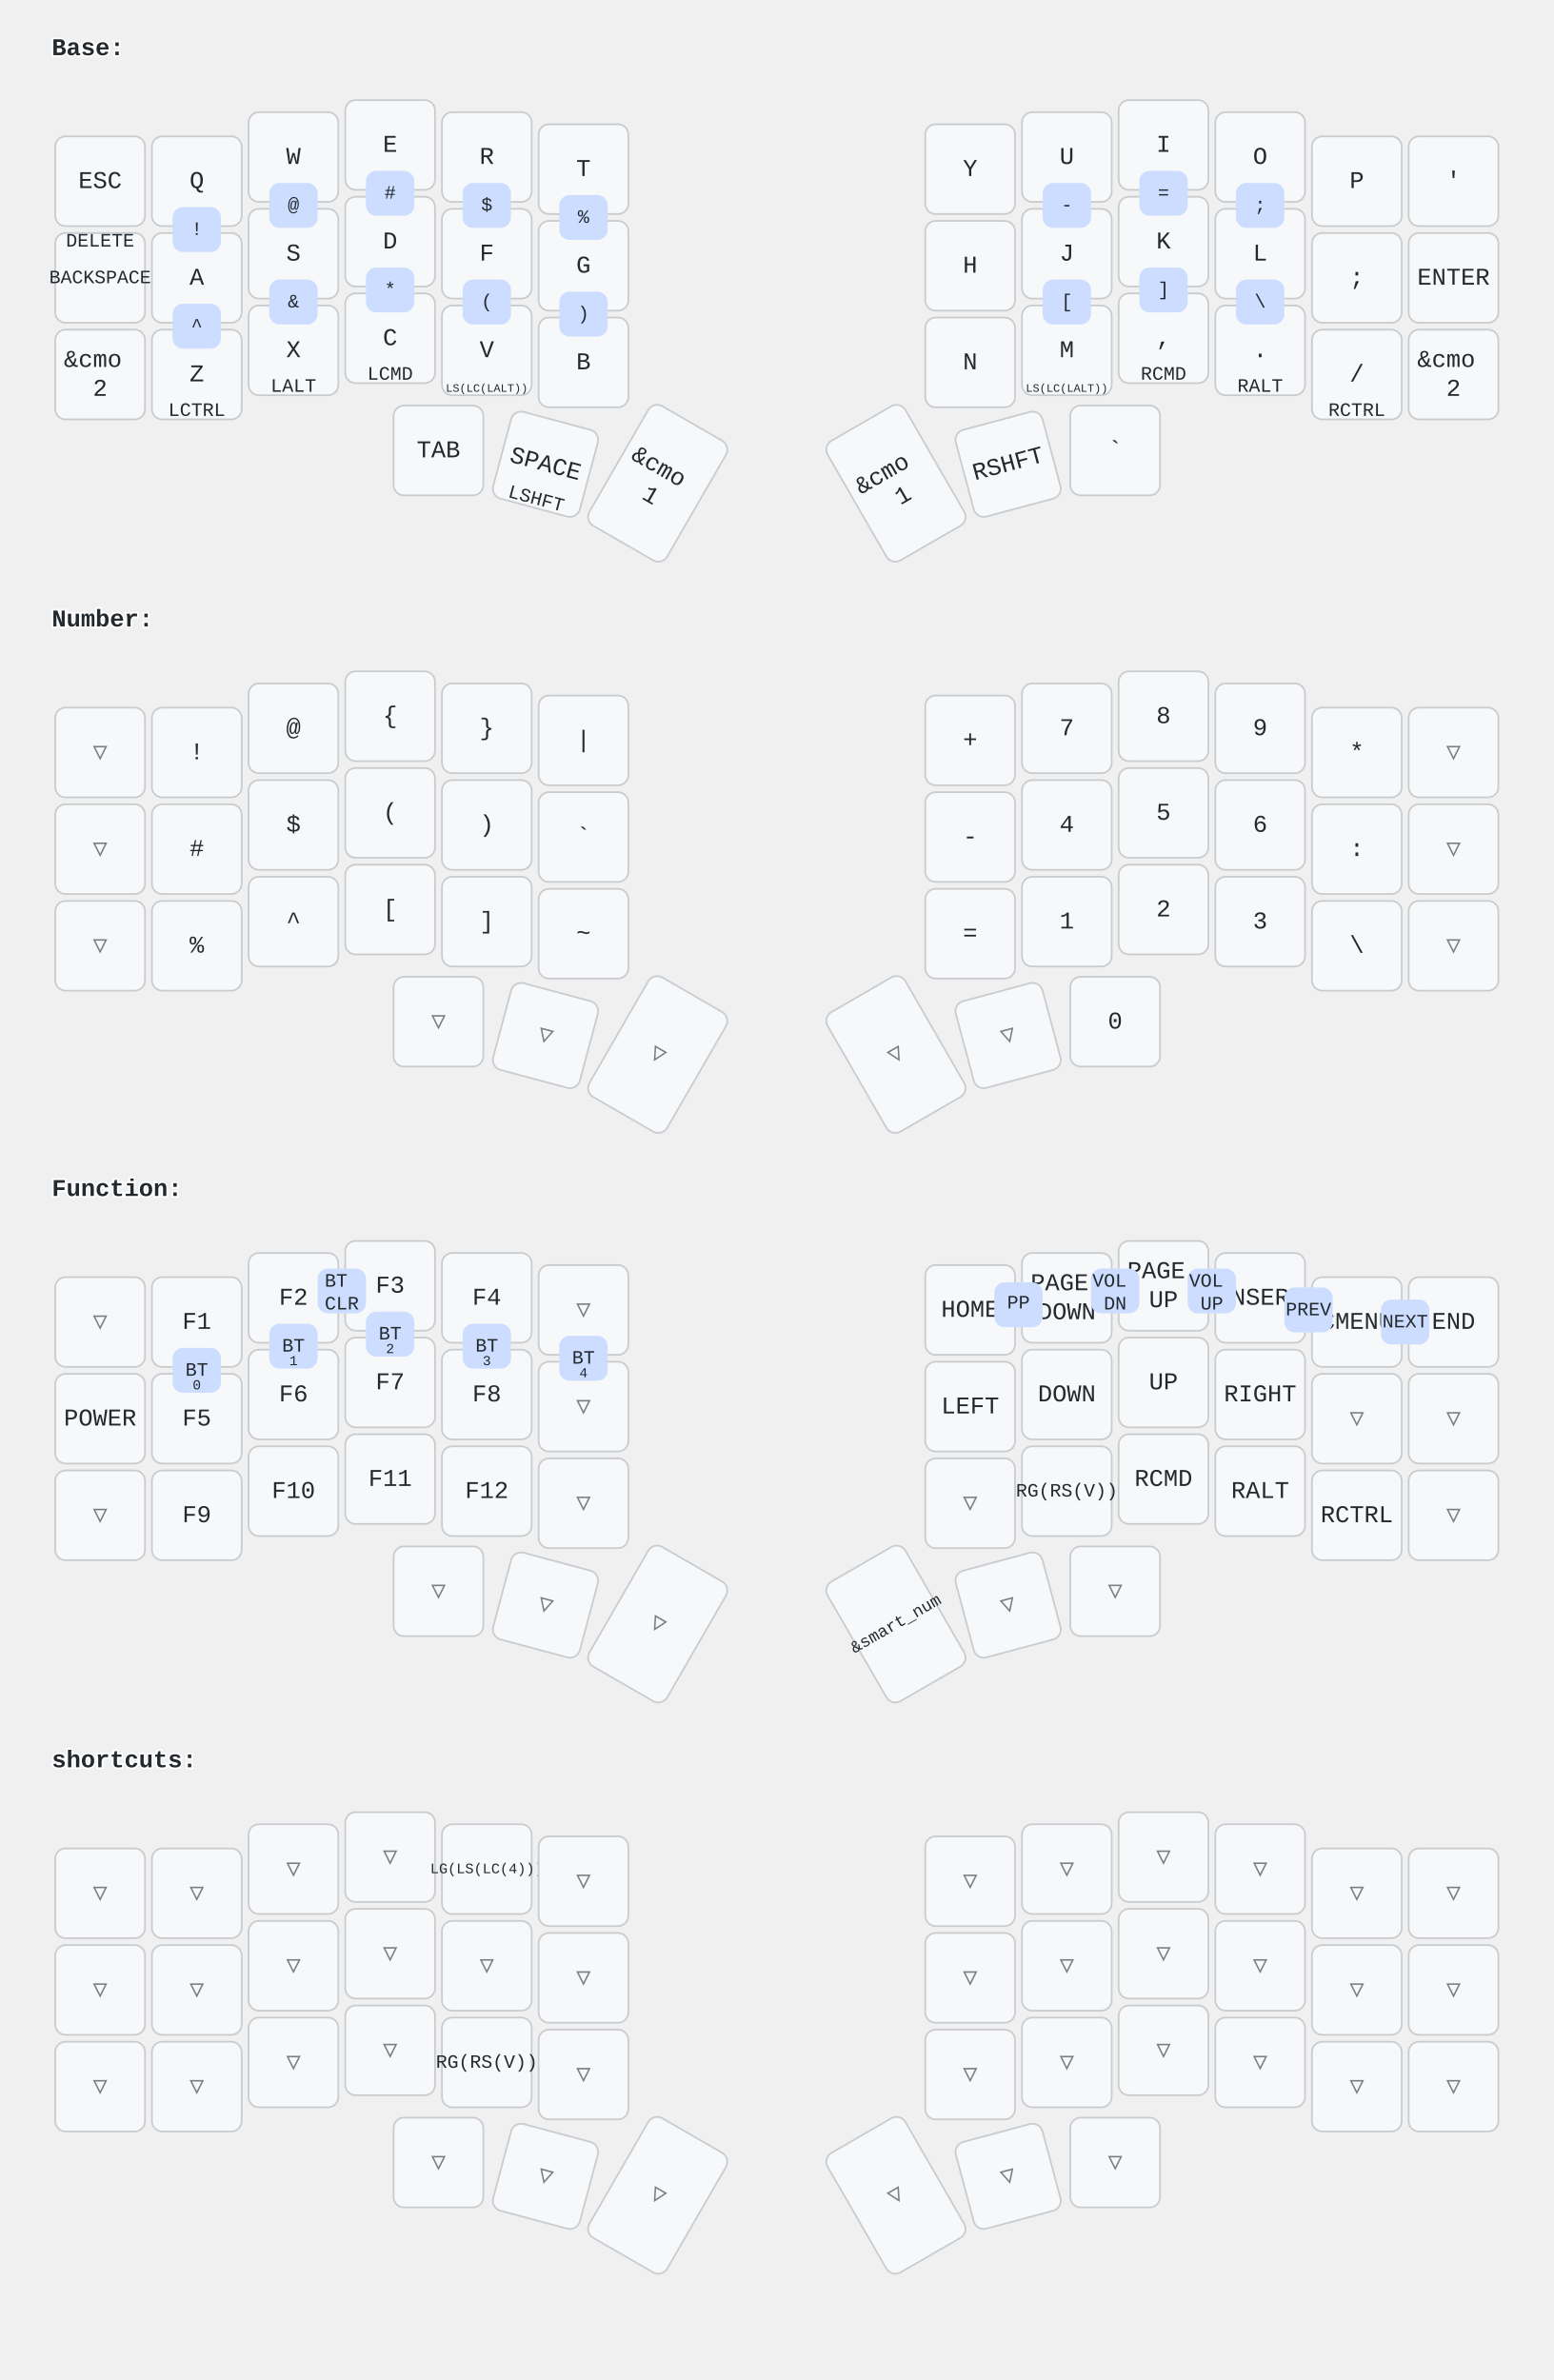
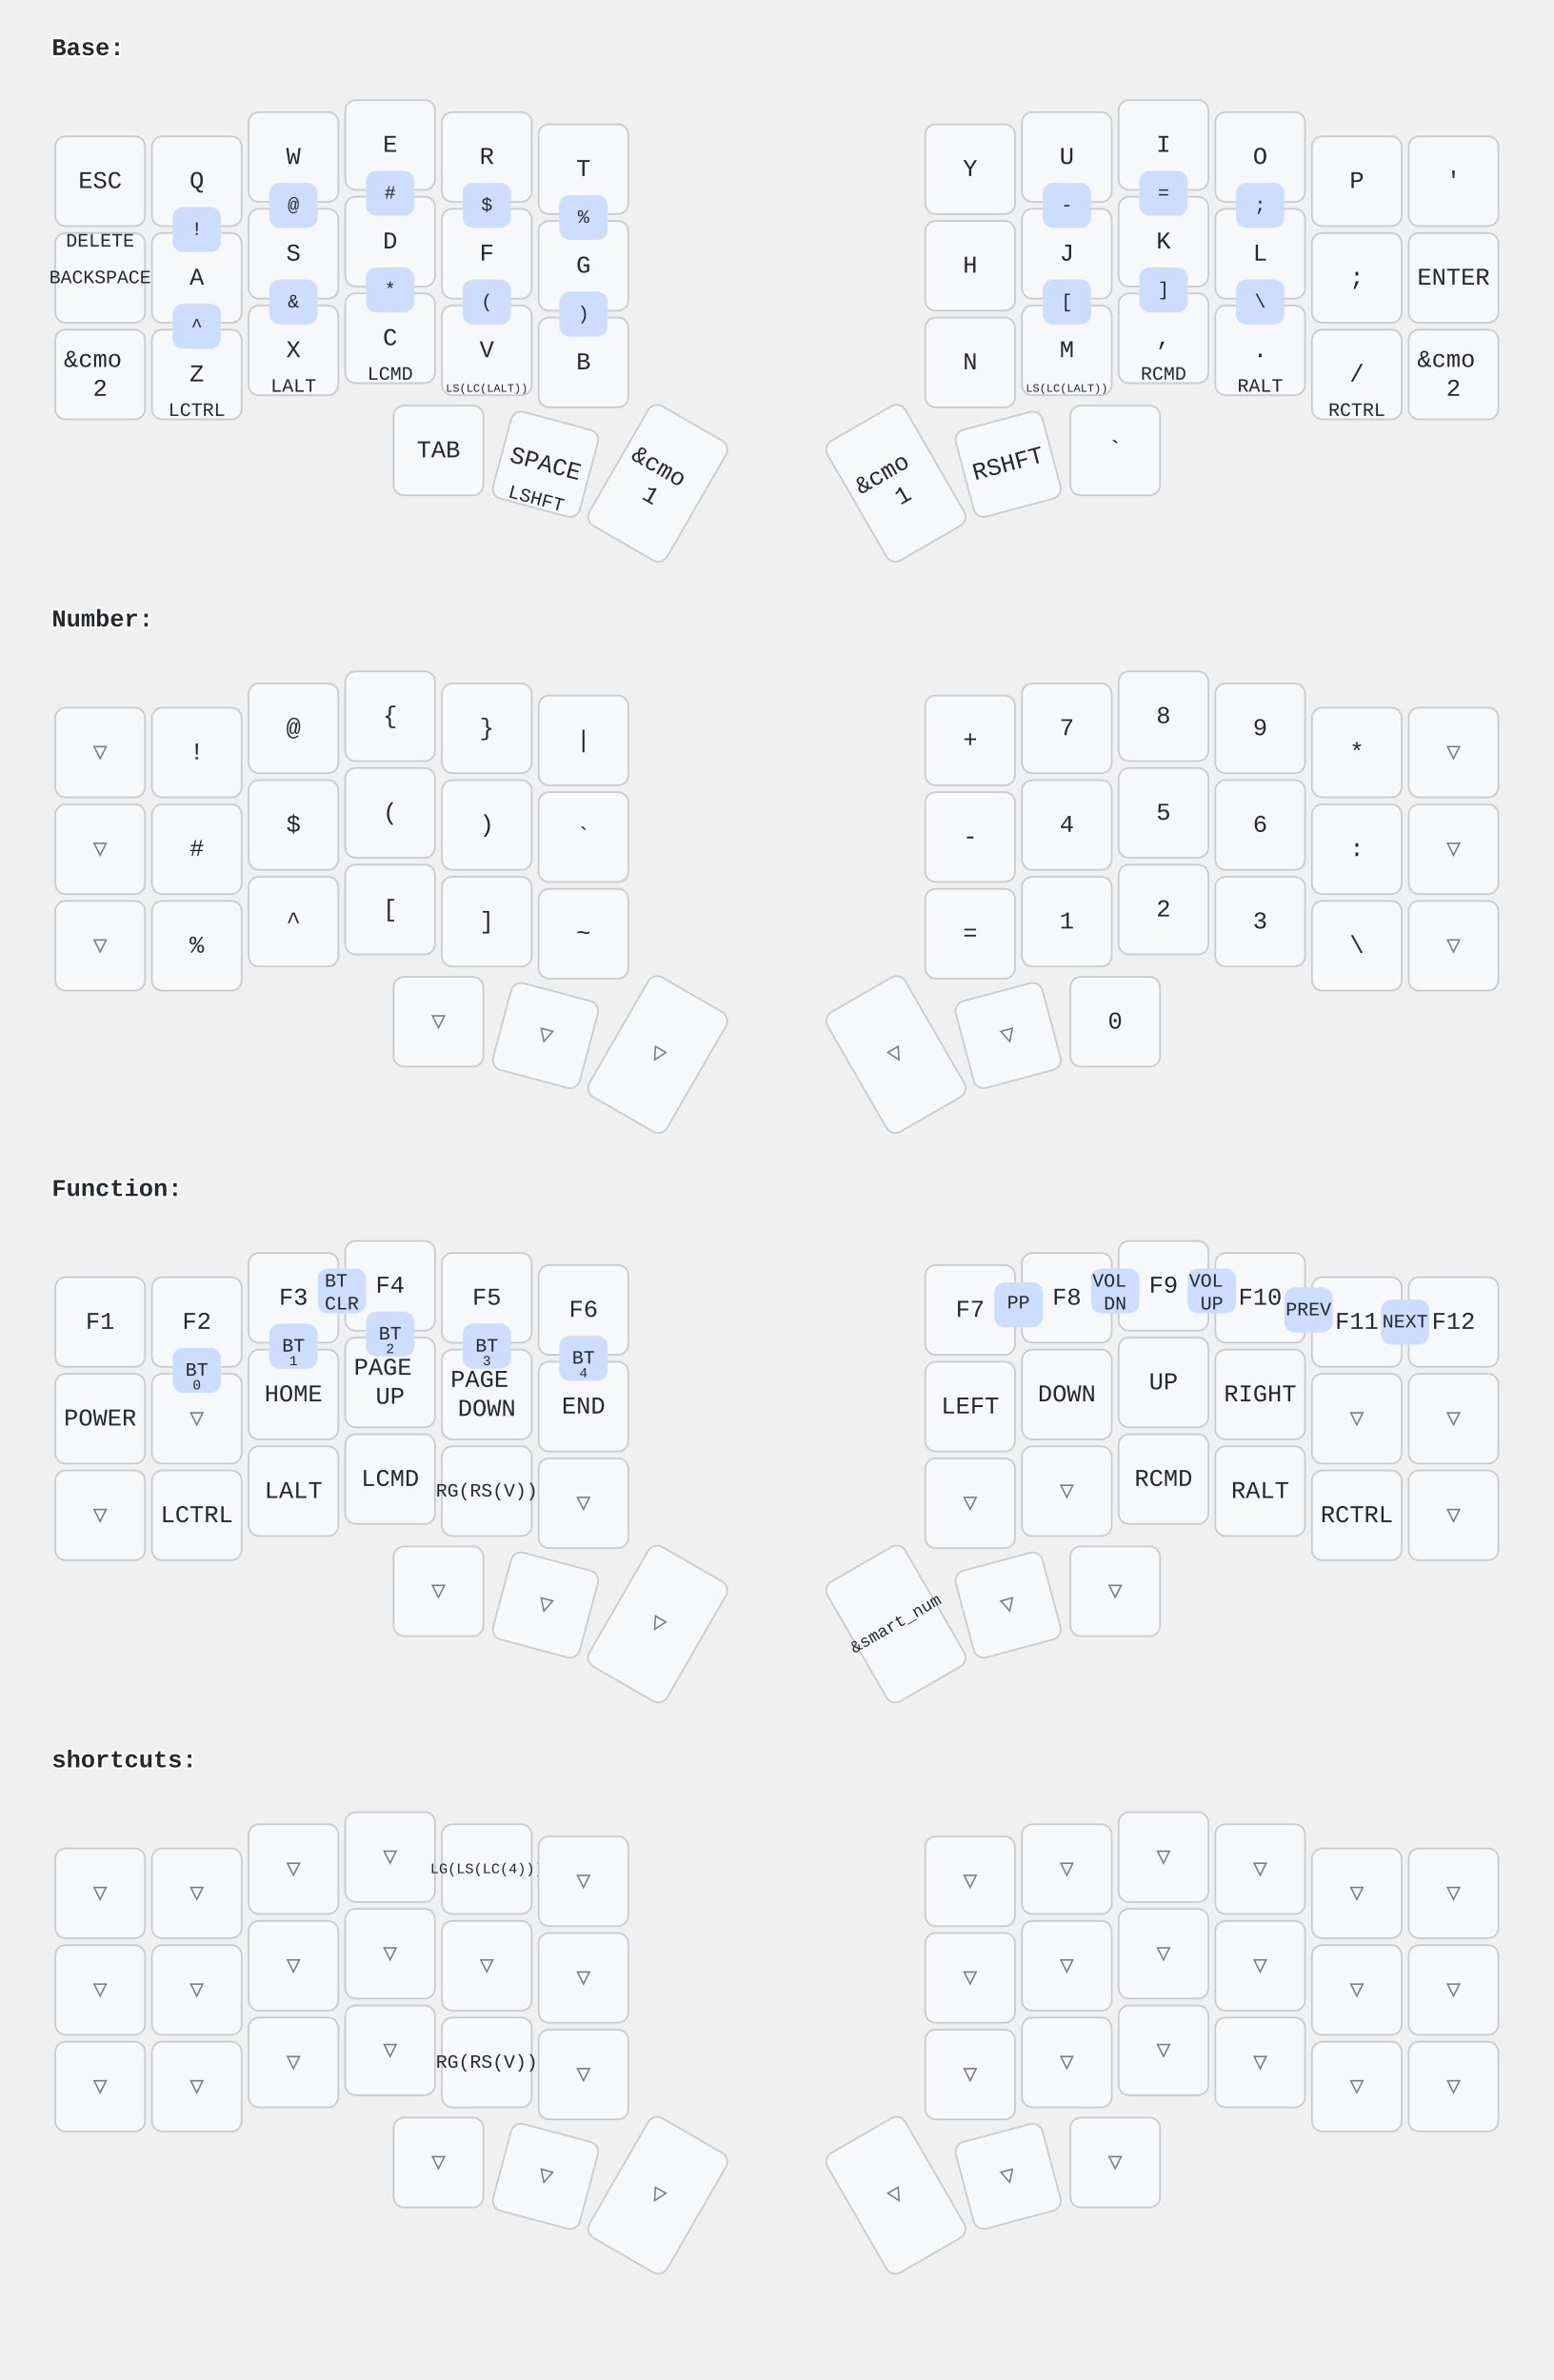
<svg xmlns="http://www.w3.org/2000/svg" width="900" height="1379" viewBox="0 0 900 1379" class="keymap">
  <style>/* inherit to force styles through use tags */
svg path {
    fill: inherit;
}

/* font and background color specifications */
svg.keymap {
    font-family: SFMono-Regular,Consolas,Liberation Mono,Menlo,monospace;
    font-size: 14px;
    font-kerning: normal;
    text-rendering: optimizeLegibility;
    fill: #24292e;
}

/* default key styling */
rect.key {
    fill: #f6f8fa;
    stroke: #c9cccf;
    stroke-width: 1;
}

/* default key side styling, only used is draw_key_sides is set */
rect.side {
    filter: brightness(90%);
}

/* color accent for combo boxes */
rect.combo, rect.combo-separate {
    fill: #cdf;
}

/* color accent for held keys */
rect.held, rect.combo.held {
    fill: #fdd;
}

/* color accent for ghost (optional) keys */
rect.ghost, rect.combo.ghost {
    stroke-dasharray: 4, 4;
    stroke-width: 2;
}

text {
    text-anchor: middle;
    dominant-baseline: middle;
}

/* styling for layer labels */
text.label {
    font-weight: bold;
    text-anchor: start;
    stroke: white;
    stroke-width: 2;
    paint-order: stroke;
}

/* styling for combo tap, and key hold/shifted label text */
text.combo, text.hold, text.shifted {
    font-size: 11px;
}

text.hold {
    text-anchor: middle;
    dominant-baseline: auto;
}

text.shifted {
    text-anchor: middle;
    dominant-baseline: hanging;
}

/* styling for hold/shifted label text in combo box */
text.combo.hold, text.combo.shifted {
    font-size: 8px;
}

/* lighter symbol for transparent keys */
text.trans {
    fill: #7b7e81;
}

/* styling for combo dendrons */
path.combo {
    stroke-width: 1;
    stroke: gray;
    fill: none;
}

/* Start Tabler Icons Cleanup */
/* cannot use height/width with glyphs */
.icon-tabler &gt; path {
    fill: inherit;
    stroke: inherit;
    stroke-width: 2;
}
/* hide tabler's default box */
.icon-tabler &gt; path[stroke="none"][fill="none"] {
    visibility: hidden;
}
/* End Tabler Icons Cleanup */
</style>
  <g transform="translate(30, 0)" class="layer-Base">
    <text x="0" y="28" class="label">Base:</text>
    <g transform="translate(0, 56)">
      <g transform="translate(28, 49)" class="key keypos-0">
        <rect rx="6" ry="6" x="-26" y="-26" width="52" height="52" class="key" />
        <text x="0" y="0" class="key tap">ESC</text>
      </g>
      <g transform="translate(84, 49)" class="key keypos-1">
        <rect rx="6" ry="6" x="-26" y="-26" width="52" height="52" class="key" />
        <text x="0" y="0" class="key tap">Q</text>
      </g>
      <g transform="translate(140, 35)" class="key keypos-2">
        <rect rx="6" ry="6" x="-26" y="-26" width="52" height="52" class="key" />
        <text x="0" y="0" class="key tap">W</text>
      </g>
      <g transform="translate(196, 28)" class="key keypos-3">
        <rect rx="6" ry="6" x="-26" y="-26" width="52" height="52" class="key" />
        <text x="0" y="0" class="key tap">E</text>
      </g>
      <g transform="translate(252, 35)" class="key keypos-4">
        <rect rx="6" ry="6" x="-26" y="-26" width="52" height="52" class="key" />
        <text x="0" y="0" class="key tap">R</text>
      </g>
      <g transform="translate(308, 42)" class="key keypos-5">
        <rect rx="6" ry="6" x="-26" y="-26" width="52" height="52" class="key" />
        <text x="0" y="0" class="key tap">T</text>
      </g>
      <g transform="translate(532, 42)" class="key keypos-6">
        <rect rx="6" ry="6" x="-26" y="-26" width="52" height="52" class="key" />
        <text x="0" y="0" class="key tap">Y</text>
      </g>
      <g transform="translate(588, 35)" class="key keypos-7">
        <rect rx="6" ry="6" x="-26" y="-26" width="52" height="52" class="key" />
        <text x="0" y="0" class="key tap">U</text>
      </g>
      <g transform="translate(644, 28)" class="key keypos-8">
        <rect rx="6" ry="6" x="-26" y="-26" width="52" height="52" class="key" />
        <text x="0" y="0" class="key tap">I</text>
      </g>
      <g transform="translate(700, 35)" class="key keypos-9">
        <rect rx="6" ry="6" x="-26" y="-26" width="52" height="52" class="key" />
        <text x="0" y="0" class="key tap">O</text>
      </g>
      <g transform="translate(756, 49)" class="key keypos-10">
        <rect rx="6" ry="6" x="-26" y="-26" width="52" height="52" class="key" />
        <text x="0" y="0" class="key tap">P</text>
      </g>
      <g transform="translate(812, 49)" class="key keypos-11">
        <rect rx="6" ry="6" x="-26" y="-26" width="52" height="52" class="key" />
        <text x="0" y="0" class="key tap">'</text>
      </g>
      <g transform="translate(28, 105)" class="key keypos-12">
        <rect rx="6" ry="6" x="-26" y="-26" width="52" height="52" class="key" />
        <text x="0" y="0" class="key tap">
          <tspan style="font-size: 78%">BACKSPACE</tspan>
        </text>
        <text x="0" y="-24" class="key shifted">DELETE</text>
      </g>
      <g transform="translate(84, 105)" class="key keypos-13">
        <rect rx="6" ry="6" x="-26" y="-26" width="52" height="52" class="key" />
        <text x="0" y="0" class="key tap">A</text>
      </g>
      <g transform="translate(140, 91)" class="key keypos-14">
        <rect rx="6" ry="6" x="-26" y="-26" width="52" height="52" class="key" />
        <text x="0" y="0" class="key tap">S</text>
      </g>
      <g transform="translate(196, 84)" class="key keypos-15">
        <rect rx="6" ry="6" x="-26" y="-26" width="52" height="52" class="key" />
        <text x="0" y="0" class="key tap">D</text>
      </g>
      <g transform="translate(252, 91)" class="key keypos-16">
        <rect rx="6" ry="6" x="-26" y="-26" width="52" height="52" class="key" />
        <text x="0" y="0" class="key tap">F</text>
      </g>
      <g transform="translate(308, 98)" class="key keypos-17">
        <rect rx="6" ry="6" x="-26" y="-26" width="52" height="52" class="key" />
        <text x="0" y="0" class="key tap">G</text>
      </g>
      <g transform="translate(532, 98)" class="key keypos-18">
        <rect rx="6" ry="6" x="-26" y="-26" width="52" height="52" class="key" />
        <text x="0" y="0" class="key tap">H</text>
      </g>
      <g transform="translate(588, 91)" class="key keypos-19">
        <rect rx="6" ry="6" x="-26" y="-26" width="52" height="52" class="key" />
        <text x="0" y="0" class="key tap">J</text>
      </g>
      <g transform="translate(644, 84)" class="key keypos-20">
        <rect rx="6" ry="6" x="-26" y="-26" width="52" height="52" class="key" />
        <text x="0" y="0" class="key tap">K</text>
      </g>
      <g transform="translate(700, 91)" class="key keypos-21">
        <rect rx="6" ry="6" x="-26" y="-26" width="52" height="52" class="key" />
        <text x="0" y="0" class="key tap">L</text>
      </g>
      <g transform="translate(756, 105)" class="key keypos-22">
        <rect rx="6" ry="6" x="-26" y="-26" width="52" height="52" class="key" />
        <text x="0" y="0" class="key tap">;</text>
      </g>
      <g transform="translate(812, 105)" class="key keypos-23">
        <rect rx="6" ry="6" x="-26" y="-26" width="52" height="52" class="key" />
        <text x="0" y="0" class="key tap">ENTER</text>
      </g>
      <g transform="translate(28, 161)" class="key keypos-24">
        <rect rx="6" ry="6" x="-26" y="-26" width="52" height="52" class="key" />
        <text x="0" y="0" class="key tap">
          <tspan x="0" dy="-0.6em">&amp;cmo</tspan>
          <tspan x="0" dy="1.2em">2</tspan>
        </text>
      </g>
      <g transform="translate(84, 161)" class="key keypos-25">
        <rect rx="6" ry="6" x="-26" y="-26" width="52" height="52" class="key" />
        <text x="0" y="0" class="key tap">Z</text>
        <text x="0" y="24" class="key hold">LCTRL</text>
      </g>
      <g transform="translate(140, 147)" class="key keypos-26">
        <rect rx="6" ry="6" x="-26" y="-26" width="52" height="52" class="key" />
        <text x="0" y="0" class="key tap">X</text>
        <text x="0" y="24" class="key hold">LALT</text>
      </g>
      <g transform="translate(196, 140)" class="key keypos-27">
        <rect rx="6" ry="6" x="-26" y="-26" width="52" height="52" class="key" />
        <text x="0" y="0" class="key tap">C</text>
        <text x="0" y="24" class="key hold">LCMD</text>
      </g>
      <g transform="translate(252, 147)" class="key keypos-28">
        <rect rx="6" ry="6" x="-26" y="-26" width="52" height="52" class="key" />
        <text x="0" y="0" class="key tap">V</text>
        <text x="0" y="24" class="key hold">
          <tspan style="font-size: 60%">LS(LC(LALT))</tspan>
        </text>
      </g>
      <g transform="translate(308, 154)" class="key keypos-29">
        <rect rx="6" ry="6" x="-26" y="-26" width="52" height="52" class="key" />
        <text x="0" y="0" class="key tap">B</text>
      </g>
      <g transform="translate(532, 154)" class="key keypos-30">
        <rect rx="6" ry="6" x="-26" y="-26" width="52" height="52" class="key" />
        <text x="0" y="0" class="key tap">N</text>
      </g>
      <g transform="translate(588, 147)" class="key keypos-31">
        <rect rx="6" ry="6" x="-26" y="-26" width="52" height="52" class="key" />
        <text x="0" y="0" class="key tap">M</text>
        <text x="0" y="24" class="key hold">
          <tspan style="font-size: 60%">LS(LC(LALT))</tspan>
        </text>
      </g>
      <g transform="translate(644, 140)" class="key keypos-32">
        <rect rx="6" ry="6" x="-26" y="-26" width="52" height="52" class="key" />
        <text x="0" y="0" class="key tap">,</text>
        <text x="0" y="24" class="key hold">RCMD</text>
      </g>
      <g transform="translate(700, 147)" class="key keypos-33">
        <rect rx="6" ry="6" x="-26" y="-26" width="52" height="52" class="key" />
        <text x="0" y="0" class="key tap">.</text>
        <text x="0" y="24" class="key hold">RALT</text>
      </g>
      <g transform="translate(756, 161)" class="key keypos-34">
        <rect rx="6" ry="6" x="-26" y="-26" width="52" height="52" class="key" />
        <text x="0" y="0" class="key tap">/</text>
        <text x="0" y="24" class="key hold">RCTRL</text>
      </g>
      <g transform="translate(812, 161)" class="key keypos-35">
        <rect rx="6" ry="6" x="-26" y="-26" width="52" height="52" class="key" />
        <text x="0" y="0" class="key tap">
          <tspan x="0" dy="-0.6em">&amp;cmo</tspan>
          <tspan x="0" dy="1.2em">2</tspan>
        </text>
      </g>
      <g transform="translate(224, 205)" class="key keypos-36">
        <rect rx="6" ry="6" x="-26" y="-26" width="52" height="52" class="key" />
        <text x="0" y="0" class="key tap">TAB</text>
      </g>
      <g transform="translate(286, 213) rotate(15.0)" class="key keypos-37">
        <rect rx="6" ry="6" x="-26" y="-26" width="52" height="52" class="key" />
        <text x="0" y="0" class="key tap">SPACE</text>
        <text x="0" y="24" class="key hold">LSHFT</text>
      </g>
      <g transform="translate(351, 224) rotate(30.0)" class="key keypos-38">
        <rect rx="6" ry="6" x="-26" y="-40" width="52" height="80" class="key" />
        <text x="0" y="0" class="key tap">
          <tspan x="0" dy="-0.6em">&amp;cmo</tspan>
          <tspan x="0" dy="1.2em">1</tspan>
        </text>
      </g>
      <g transform="translate(489, 224) rotate(-30.0)" class="key keypos-39">
        <rect rx="6" ry="6" x="-26" y="-40" width="52" height="80" class="key" />
        <text x="0" y="0" class="key tap">
          <tspan x="0" dy="-0.6em">&amp;cmo</tspan>
          <tspan x="0" dy="1.2em">1</tspan>
        </text>
      </g>
      <g transform="translate(554, 213) rotate(-15.0)" class="key keypos-40">
        <rect rx="6" ry="6" x="-26" y="-26" width="52" height="52" class="key" />
        <text x="0" y="0" class="key tap">RSHFT</text>
      </g>
      <g transform="translate(616, 205)" class="key keypos-41">
        <rect rx="6" ry="6" x="-26" y="-26" width="52" height="52" class="key" />
        <text x="0" y="0" class="key tap">`</text>
      </g>
      <g class="combo combopos-0">
        <rect rx="6" ry="6" x="70" y="64" width="28" height="26" class="combo" />
        <text x="84" y="77" class="combo tap">!</text>
      </g>
      <g class="combo combopos-1">
        <rect rx="6" ry="6" x="126" y="50" width="28" height="26" class="combo" />
        <text x="140" y="63" class="combo tap">@</text>
      </g>
      <g class="combo combopos-2">
        <rect rx="6" ry="6" x="182" y="43" width="28" height="26" class="combo" />
        <text x="196" y="56" class="combo tap">#</text>
      </g>
      <g class="combo combopos-3">
        <rect rx="6" ry="6" x="238" y="50" width="28" height="26" class="combo" />
        <text x="252" y="63" class="combo tap">$</text>
      </g>
      <g class="combo combopos-4">
        <rect rx="6" ry="6" x="294" y="57" width="28" height="26" class="combo" />
        <text x="308" y="70" class="combo tap">%</text>
      </g>
      <g class="combo combopos-5">
        <rect rx="6" ry="6" x="70" y="120" width="28" height="26" class="combo" />
        <text x="84" y="133" class="combo tap">^</text>
      </g>
      <g class="combo combopos-6">
        <rect rx="6" ry="6" x="126" y="106" width="28" height="26" class="combo" />
        <text x="140" y="119" class="combo tap">&amp;</text>
      </g>
      <g class="combo combopos-7">
        <rect rx="6" ry="6" x="182" y="99" width="28" height="26" class="combo" />
        <text x="196" y="112" class="combo tap">*</text>
      </g>
      <g class="combo combopos-8">
        <rect rx="6" ry="6" x="238" y="106" width="28" height="26" class="combo" />
        <text x="252" y="119" class="combo tap">(</text>
      </g>
      <g class="combo combopos-9">
        <rect rx="6" ry="6" x="294" y="113" width="28" height="26" class="combo" />
        <text x="308" y="126" class="combo tap">)</text>
      </g>
      <g class="combo combopos-10">
        <rect rx="6" ry="6" x="574" y="50" width="28" height="26" class="combo" />
        <text x="588" y="63" class="combo tap">-</text>
      </g>
      <g class="combo combopos-11">
        <rect rx="6" ry="6" x="630" y="43" width="28" height="26" class="combo" />
        <text x="644" y="56" class="combo tap">=</text>
      </g>
      <g class="combo combopos-12">
        <rect rx="6" ry="6" x="686" y="50" width="28" height="26" class="combo" />
        <text x="700" y="63" class="combo tap">;</text>
      </g>
      <g class="combo combopos-13">
        <rect rx="6" ry="6" x="574" y="106" width="28" height="26" class="combo" />
        <text x="588" y="119" class="combo tap">[</text>
      </g>
      <g class="combo combopos-14">
        <rect rx="6" ry="6" x="630" y="99" width="28" height="26" class="combo" />
        <text x="644" y="112" class="combo tap">]</text>
      </g>
      <g class="combo combopos-15">
        <rect rx="6" ry="6" x="686" y="106" width="28" height="26" class="combo" />
        <text x="700" y="119" class="combo tap">\</text>
      </g>
    </g>
  </g>
  <g transform="translate(30, 331)" class="layer-Number">
    <text x="0" y="28" class="label">Number:</text>
    <g transform="translate(0, 56)">
      <g transform="translate(28, 49)" class="key trans keypos-0">
        <rect rx="6" ry="6" x="-26" y="-26" width="52" height="52" class="key trans" />
        <text x="0" y="0" class="key trans tap">▽</text>
      </g>
      <g transform="translate(84, 49)" class="key keypos-1">
        <rect rx="6" ry="6" x="-26" y="-26" width="52" height="52" class="key" />
        <text x="0" y="0" class="key tap">!</text>
      </g>
      <g transform="translate(140, 35)" class="key keypos-2">
        <rect rx="6" ry="6" x="-26" y="-26" width="52" height="52" class="key" />
        <text x="0" y="0" class="key tap">@</text>
      </g>
      <g transform="translate(196, 28)" class="key keypos-3">
        <rect rx="6" ry="6" x="-26" y="-26" width="52" height="52" class="key" />
        <text x="0" y="0" class="key tap">{</text>
      </g>
      <g transform="translate(252, 35)" class="key keypos-4">
        <rect rx="6" ry="6" x="-26" y="-26" width="52" height="52" class="key" />
        <text x="0" y="0" class="key tap">}</text>
      </g>
      <g transform="translate(308, 42)" class="key keypos-5">
        <rect rx="6" ry="6" x="-26" y="-26" width="52" height="52" class="key" />
        <text x="0" y="0" class="key tap">|</text>
      </g>
      <g transform="translate(532, 42)" class="key keypos-6">
        <rect rx="6" ry="6" x="-26" y="-26" width="52" height="52" class="key" />
        <text x="0" y="0" class="key tap">+</text>
      </g>
      <g transform="translate(588, 35)" class="key keypos-7">
        <rect rx="6" ry="6" x="-26" y="-26" width="52" height="52" class="key" />
        <text x="0" y="0" class="key tap">7</text>
      </g>
      <g transform="translate(644, 28)" class="key keypos-8">
        <rect rx="6" ry="6" x="-26" y="-26" width="52" height="52" class="key" />
        <text x="0" y="0" class="key tap">8</text>
      </g>
      <g transform="translate(700, 35)" class="key keypos-9">
        <rect rx="6" ry="6" x="-26" y="-26" width="52" height="52" class="key" />
        <text x="0" y="0" class="key tap">9</text>
      </g>
      <g transform="translate(756, 49)" class="key keypos-10">
        <rect rx="6" ry="6" x="-26" y="-26" width="52" height="52" class="key" />
        <text x="0" y="0" class="key tap">*</text>
      </g>
      <g transform="translate(812, 49)" class="key trans keypos-11">
        <rect rx="6" ry="6" x="-26" y="-26" width="52" height="52" class="key trans" />
        <text x="0" y="0" class="key trans tap">▽</text>
      </g>
      <g transform="translate(28, 105)" class="key trans keypos-12">
        <rect rx="6" ry="6" x="-26" y="-26" width="52" height="52" class="key trans" />
        <text x="0" y="0" class="key trans tap">▽</text>
      </g>
      <g transform="translate(84, 105)" class="key keypos-13">
        <rect rx="6" ry="6" x="-26" y="-26" width="52" height="52" class="key" />
        <text x="0" y="0" class="key tap">#</text>
      </g>
      <g transform="translate(140, 91)" class="key keypos-14">
        <rect rx="6" ry="6" x="-26" y="-26" width="52" height="52" class="key" />
        <text x="0" y="0" class="key tap">$</text>
      </g>
      <g transform="translate(196, 84)" class="key keypos-15">
        <rect rx="6" ry="6" x="-26" y="-26" width="52" height="52" class="key" />
        <text x="0" y="0" class="key tap">(</text>
      </g>
      <g transform="translate(252, 91)" class="key keypos-16">
        <rect rx="6" ry="6" x="-26" y="-26" width="52" height="52" class="key" />
        <text x="0" y="0" class="key tap">)</text>
      </g>
      <g transform="translate(308, 98)" class="key keypos-17">
        <rect rx="6" ry="6" x="-26" y="-26" width="52" height="52" class="key" />
        <text x="0" y="0" class="key tap">`</text>
      </g>
      <g transform="translate(532, 98)" class="key keypos-18">
        <rect rx="6" ry="6" x="-26" y="-26" width="52" height="52" class="key" />
        <text x="0" y="0" class="key tap">-</text>
      </g>
      <g transform="translate(588, 91)" class="key keypos-19">
        <rect rx="6" ry="6" x="-26" y="-26" width="52" height="52" class="key" />
        <text x="0" y="0" class="key tap">4</text>
      </g>
      <g transform="translate(644, 84)" class="key keypos-20">
        <rect rx="6" ry="6" x="-26" y="-26" width="52" height="52" class="key" />
        <text x="0" y="0" class="key tap">5</text>
      </g>
      <g transform="translate(700, 91)" class="key keypos-21">
        <rect rx="6" ry="6" x="-26" y="-26" width="52" height="52" class="key" />
        <text x="0" y="0" class="key tap">6</text>
      </g>
      <g transform="translate(756, 105)" class="key keypos-22">
        <rect rx="6" ry="6" x="-26" y="-26" width="52" height="52" class="key" />
        <text x="0" y="0" class="key tap">:</text>
      </g>
      <g transform="translate(812, 105)" class="key trans keypos-23">
        <rect rx="6" ry="6" x="-26" y="-26" width="52" height="52" class="key trans" />
        <text x="0" y="0" class="key trans tap">▽</text>
      </g>
      <g transform="translate(28, 161)" class="key trans keypos-24">
        <rect rx="6" ry="6" x="-26" y="-26" width="52" height="52" class="key trans" />
        <text x="0" y="0" class="key trans tap">▽</text>
      </g>
      <g transform="translate(84, 161)" class="key keypos-25">
        <rect rx="6" ry="6" x="-26" y="-26" width="52" height="52" class="key" />
        <text x="0" y="0" class="key tap">%</text>
      </g>
      <g transform="translate(140, 147)" class="key keypos-26">
        <rect rx="6" ry="6" x="-26" y="-26" width="52" height="52" class="key" />
        <text x="0" y="0" class="key tap">^</text>
      </g>
      <g transform="translate(196, 140)" class="key keypos-27">
        <rect rx="6" ry="6" x="-26" y="-26" width="52" height="52" class="key" />
        <text x="0" y="0" class="key tap">[</text>
      </g>
      <g transform="translate(252, 147)" class="key keypos-28">
        <rect rx="6" ry="6" x="-26" y="-26" width="52" height="52" class="key" />
        <text x="0" y="0" class="key tap">]</text>
      </g>
      <g transform="translate(308, 154)" class="key keypos-29">
        <rect rx="6" ry="6" x="-26" y="-26" width="52" height="52" class="key" />
        <text x="0" y="0" class="key tap">~</text>
      </g>
      <g transform="translate(532, 154)" class="key keypos-30">
        <rect rx="6" ry="6" x="-26" y="-26" width="52" height="52" class="key" />
        <text x="0" y="0" class="key tap">=</text>
      </g>
      <g transform="translate(588, 147)" class="key keypos-31">
        <rect rx="6" ry="6" x="-26" y="-26" width="52" height="52" class="key" />
        <text x="0" y="0" class="key tap">1</text>
      </g>
      <g transform="translate(644, 140)" class="key keypos-32">
        <rect rx="6" ry="6" x="-26" y="-26" width="52" height="52" class="key" />
        <text x="0" y="0" class="key tap">2</text>
      </g>
      <g transform="translate(700, 147)" class="key keypos-33">
        <rect rx="6" ry="6" x="-26" y="-26" width="52" height="52" class="key" />
        <text x="0" y="0" class="key tap">3</text>
      </g>
      <g transform="translate(756, 161)" class="key keypos-34">
        <rect rx="6" ry="6" x="-26" y="-26" width="52" height="52" class="key" />
        <text x="0" y="0" class="key tap">\</text>
      </g>
      <g transform="translate(812, 161)" class="key trans keypos-35">
        <rect rx="6" ry="6" x="-26" y="-26" width="52" height="52" class="key trans" />
        <text x="0" y="0" class="key trans tap">▽</text>
      </g>
      <g transform="translate(224, 205)" class="key trans keypos-36">
        <rect rx="6" ry="6" x="-26" y="-26" width="52" height="52" class="key trans" />
        <text x="0" y="0" class="key trans tap">▽</text>
      </g>
      <g transform="translate(286, 213) rotate(15.0)" class="key trans keypos-37">
        <rect rx="6" ry="6" x="-26" y="-26" width="52" height="52" class="key trans" />
        <text x="0" y="0" class="key trans tap">▽</text>
      </g>
      <g transform="translate(351, 224) rotate(30.0)" class="key trans keypos-38">
        <rect rx="6" ry="6" x="-26" y="-40" width="52" height="80" class="key trans" />
        <text x="0" y="0" class="key trans tap">▽</text>
      </g>
      <g transform="translate(489, 224) rotate(-30.0)" class="key trans keypos-39">
        <rect rx="6" ry="6" x="-26" y="-40" width="52" height="80" class="key trans" />
        <text x="0" y="0" class="key trans tap">▽</text>
      </g>
      <g transform="translate(554, 213) rotate(-15.0)" class="key trans keypos-40">
        <rect rx="6" ry="6" x="-26" y="-26" width="52" height="52" class="key trans" />
        <text x="0" y="0" class="key trans tap">▽</text>
      </g>
      <g transform="translate(616, 205)" class="key keypos-41">
        <rect rx="6" ry="6" x="-26" y="-26" width="52" height="52" class="key" />
        <text x="0" y="0" class="key tap">0</text>
      </g>
    </g>
  </g>
  <g transform="translate(30, 661)" class="layer-Function">
    <text x="0" y="28" class="label">Function:</text>
    <g transform="translate(0, 56)">
-       <g transform="translate(28, 49)" class="key trans keypos-0">
-         <rect rx="6" ry="6" x="-26" y="-26" width="52" height="52" class="key trans" />
-         <text x="0" y="0" class="key trans tap">▽</text>
+       <g transform="translate(28, 49)" class="key keypos-0">
+         <rect rx="6" ry="6" x="-26" y="-26" width="52" height="52" class="key" />
+         <text x="0" y="0" class="key tap">F1</text>
      </g>
      <g transform="translate(84, 49)" class="key keypos-1">
        <rect rx="6" ry="6" x="-26" y="-26" width="52" height="52" class="key" />
-         <text x="0" y="0" class="key tap">F1</text>
+         <text x="0" y="0" class="key tap">F2</text>
      </g>
      <g transform="translate(140, 35)" class="key keypos-2">
        <rect rx="6" ry="6" x="-26" y="-26" width="52" height="52" class="key" />
-         <text x="0" y="0" class="key tap">F2</text>
+         <text x="0" y="0" class="key tap">F3</text>
      </g>
      <g transform="translate(196, 28)" class="key keypos-3">
        <rect rx="6" ry="6" x="-26" y="-26" width="52" height="52" class="key" />
-         <text x="0" y="0" class="key tap">F3</text>
+         <text x="0" y="0" class="key tap">F4</text>
      </g>
      <g transform="translate(252, 35)" class="key keypos-4">
        <rect rx="6" ry="6" x="-26" y="-26" width="52" height="52" class="key" />
-         <text x="0" y="0" class="key tap">F4</text>
-       </g>
-       <g transform="translate(308, 42)" class="key trans keypos-5">
-         <rect rx="6" ry="6" x="-26" y="-26" width="52" height="52" class="key trans" />
-         <text x="0" y="0" class="key trans tap">▽</text>
+         <text x="0" y="0" class="key tap">F5</text>
+       </g>
+       <g transform="translate(308, 42)" class="key keypos-5">
+         <rect rx="6" ry="6" x="-26" y="-26" width="52" height="52" class="key" />
+         <text x="0" y="0" class="key tap">F6</text>
      </g>
      <g transform="translate(532, 42)" class="key keypos-6">
        <rect rx="6" ry="6" x="-26" y="-26" width="52" height="52" class="key" />
+         <text x="0" y="0" class="key tap">F7</text>
+       </g>
+       <g transform="translate(588, 35)" class="key keypos-7">
+         <rect rx="6" ry="6" x="-26" y="-26" width="52" height="52" class="key" />
+         <text x="0" y="0" class="key tap">F8</text>
+       </g>
+       <g transform="translate(644, 28)" class="key keypos-8">
+         <rect rx="6" ry="6" x="-26" y="-26" width="52" height="52" class="key" />
+         <text x="0" y="0" class="key tap">F9</text>
+       </g>
+       <g transform="translate(700, 35)" class="key keypos-9">
+         <rect rx="6" ry="6" x="-26" y="-26" width="52" height="52" class="key" />
+         <text x="0" y="0" class="key tap">F10</text>
+       </g>
+       <g transform="translate(756, 49)" class="key keypos-10">
+         <rect rx="6" ry="6" x="-26" y="-26" width="52" height="52" class="key" />
+         <text x="0" y="0" class="key tap">F11</text>
+       </g>
+       <g transform="translate(812, 49)" class="key keypos-11">
+         <rect rx="6" ry="6" x="-26" y="-26" width="52" height="52" class="key" />
+         <text x="0" y="0" class="key tap">F12</text>
+       </g>
+       <g transform="translate(28, 105)" class="key keypos-12">
+         <rect rx="6" ry="6" x="-26" y="-26" width="52" height="52" class="key" />
+         <text x="0" y="0" class="key tap">POWER</text>
+       </g>
+       <g transform="translate(84, 105)" class="key trans keypos-13">
+         <rect rx="6" ry="6" x="-26" y="-26" width="52" height="52" class="key trans" />
+         <text x="0" y="0" class="key trans tap">▽</text>
+       </g>
+       <g transform="translate(140, 91)" class="key keypos-14">
+         <rect rx="6" ry="6" x="-26" y="-26" width="52" height="52" class="key" />
        <text x="0" y="0" class="key tap">HOME</text>
      </g>
-       <g transform="translate(588, 35)" class="key keypos-7">
+       <g transform="translate(196, 84)" class="key keypos-15">
+         <rect rx="6" ry="6" x="-26" y="-26" width="52" height="52" class="key" />
+         <text x="0" y="0" class="key tap">
+           <tspan x="0" dy="-0.6em">PAGE</tspan>
+           <tspan x="0" dy="1.2em">UP</tspan>
+         </text>
+       </g>
+       <g transform="translate(252, 91)" class="key keypos-16">
        <rect rx="6" ry="6" x="-26" y="-26" width="52" height="52" class="key" />
        <text x="0" y="0" class="key tap">
          <tspan x="0" dy="-0.6em">PAGE</tspan>
          <tspan x="0" dy="1.2em">DOWN</tspan>
        </text>
      </g>
-       <g transform="translate(644, 28)" class="key keypos-8">
-         <rect rx="6" ry="6" x="-26" y="-26" width="52" height="52" class="key" />
-         <text x="0" y="0" class="key tap">
-           <tspan x="0" dy="-0.6em">PAGE</tspan>
-           <tspan x="0" dy="1.2em">UP</tspan>
-         </text>
-       </g>
-       <g transform="translate(700, 35)" class="key keypos-9">
-         <rect rx="6" ry="6" x="-26" y="-26" width="52" height="52" class="key" />
-         <text x="0" y="0" class="key tap">INSERT</text>
-       </g>
-       <g transform="translate(756, 49)" class="key keypos-10">
-         <rect rx="6" ry="6" x="-26" y="-26" width="52" height="52" class="key" />
-         <text x="0" y="0" class="key tap">CMENU</text>
-       </g>
-       <g transform="translate(812, 49)" class="key keypos-11">
+       <g transform="translate(308, 98)" class="key keypos-17">
        <rect rx="6" ry="6" x="-26" y="-26" width="52" height="52" class="key" />
        <text x="0" y="0" class="key tap">END</text>
      </g>
-       <g transform="translate(28, 105)" class="key keypos-12">
-         <rect rx="6" ry="6" x="-26" y="-26" width="52" height="52" class="key" />
-         <text x="0" y="0" class="key tap">POWER</text>
-       </g>
-       <g transform="translate(84, 105)" class="key keypos-13">
-         <rect rx="6" ry="6" x="-26" y="-26" width="52" height="52" class="key" />
-         <text x="0" y="0" class="key tap">F5</text>
-       </g>
-       <g transform="translate(140, 91)" class="key keypos-14">
-         <rect rx="6" ry="6" x="-26" y="-26" width="52" height="52" class="key" />
-         <text x="0" y="0" class="key tap">F6</text>
-       </g>
-       <g transform="translate(196, 84)" class="key keypos-15">
-         <rect rx="6" ry="6" x="-26" y="-26" width="52" height="52" class="key" />
-         <text x="0" y="0" class="key tap">F7</text>
-       </g>
-       <g transform="translate(252, 91)" class="key keypos-16">
-         <rect rx="6" ry="6" x="-26" y="-26" width="52" height="52" class="key" />
-         <text x="0" y="0" class="key tap">F8</text>
-       </g>
-       <g transform="translate(308, 98)" class="key trans keypos-17">
-         <rect rx="6" ry="6" x="-26" y="-26" width="52" height="52" class="key trans" />
-         <text x="0" y="0" class="key trans tap">▽</text>
-       </g>
      <g transform="translate(532, 98)" class="key keypos-18">
        <rect rx="6" ry="6" x="-26" y="-26" width="52" height="52" class="key" />
        <text x="0" y="0" class="key tap">LEFT</text>
      </g>
      <g transform="translate(588, 91)" class="key keypos-19">
        <rect rx="6" ry="6" x="-26" y="-26" width="52" height="52" class="key" />
        <text x="0" y="0" class="key tap">DOWN</text>
      </g>
      <g transform="translate(644, 84)" class="key keypos-20">
        <rect rx="6" ry="6" x="-26" y="-26" width="52" height="52" class="key" />
        <text x="0" y="0" class="key tap">UP</text>
      </g>
      <g transform="translate(700, 91)" class="key keypos-21">
        <rect rx="6" ry="6" x="-26" y="-26" width="52" height="52" class="key" />
        <text x="0" y="0" class="key tap">RIGHT</text>
      </g>
      <g transform="translate(756, 105)" class="key trans keypos-22">
        <rect rx="6" ry="6" x="-26" y="-26" width="52" height="52" class="key trans" />
        <text x="0" y="0" class="key trans tap">▽</text>
      </g>
      <g transform="translate(812, 105)" class="key trans keypos-23">
        <rect rx="6" ry="6" x="-26" y="-26" width="52" height="52" class="key trans" />
        <text x="0" y="0" class="key trans tap">▽</text>
      </g>
      <g transform="translate(28, 161)" class="key trans keypos-24">
        <rect rx="6" ry="6" x="-26" y="-26" width="52" height="52" class="key trans" />
        <text x="0" y="0" class="key trans tap">▽</text>
      </g>
      <g transform="translate(84, 161)" class="key keypos-25">
        <rect rx="6" ry="6" x="-26" y="-26" width="52" height="52" class="key" />
-         <text x="0" y="0" class="key tap">F9</text>
+         <text x="0" y="0" class="key tap">LCTRL</text>
      </g>
      <g transform="translate(140, 147)" class="key keypos-26">
        <rect rx="6" ry="6" x="-26" y="-26" width="52" height="52" class="key" />
-         <text x="0" y="0" class="key tap">F10</text>
+         <text x="0" y="0" class="key tap">LALT</text>
      </g>
      <g transform="translate(196, 140)" class="key keypos-27">
        <rect rx="6" ry="6" x="-26" y="-26" width="52" height="52" class="key" />
-         <text x="0" y="0" class="key tap">F11</text>
+         <text x="0" y="0" class="key tap">LCMD</text>
      </g>
      <g transform="translate(252, 147)" class="key keypos-28">
        <rect rx="6" ry="6" x="-26" y="-26" width="52" height="52" class="key" />
-         <text x="0" y="0" class="key tap">F12</text>
+         <text x="0" y="0" class="key tap">
+           <tspan style="font-size: 78%">RG(RS(V))</tspan>
+         </text>
      </g>
      <g transform="translate(308, 154)" class="key trans keypos-29">
        <rect rx="6" ry="6" x="-26" y="-26" width="52" height="52" class="key trans" />
        <text x="0" y="0" class="key trans tap">▽</text>
      </g>
      <g transform="translate(532, 154)" class="key trans keypos-30">
        <rect rx="6" ry="6" x="-26" y="-26" width="52" height="52" class="key trans" />
        <text x="0" y="0" class="key trans tap">▽</text>
      </g>
-       <g transform="translate(588, 147)" class="key keypos-31">
-         <rect rx="6" ry="6" x="-26" y="-26" width="52" height="52" class="key" />
-         <text x="0" y="0" class="key tap">
-           <tspan style="font-size: 78%">RG(RS(V))</tspan>
-         </text>
+       <g transform="translate(588, 147)" class="key trans keypos-31">
+         <rect rx="6" ry="6" x="-26" y="-26" width="52" height="52" class="key trans" />
+         <text x="0" y="0" class="key trans tap">▽</text>
      </g>
      <g transform="translate(644, 140)" class="key keypos-32">
        <rect rx="6" ry="6" x="-26" y="-26" width="52" height="52" class="key" />
        <text x="0" y="0" class="key tap">RCMD</text>
      </g>
      <g transform="translate(700, 147)" class="key keypos-33">
        <rect rx="6" ry="6" x="-26" y="-26" width="52" height="52" class="key" />
        <text x="0" y="0" class="key tap">RALT</text>
      </g>
      <g transform="translate(756, 161)" class="key keypos-34">
        <rect rx="6" ry="6" x="-26" y="-26" width="52" height="52" class="key" />
        <text x="0" y="0" class="key tap">RCTRL</text>
      </g>
      <g transform="translate(812, 161)" class="key trans keypos-35">
        <rect rx="6" ry="6" x="-26" y="-26" width="52" height="52" class="key trans" />
        <text x="0" y="0" class="key trans tap">▽</text>
      </g>
      <g transform="translate(224, 205)" class="key trans keypos-36">
        <rect rx="6" ry="6" x="-26" y="-26" width="52" height="52" class="key trans" />
        <text x="0" y="0" class="key trans tap">▽</text>
      </g>
      <g transform="translate(286, 213) rotate(15.0)" class="key trans keypos-37">
        <rect rx="6" ry="6" x="-26" y="-26" width="52" height="52" class="key trans" />
        <text x="0" y="0" class="key trans tap">▽</text>
      </g>
      <g transform="translate(351, 224) rotate(30.0)" class="key trans keypos-38">
        <rect rx="6" ry="6" x="-26" y="-40" width="52" height="80" class="key trans" />
        <text x="0" y="0" class="key trans tap">▽</text>
      </g>
      <g transform="translate(489, 224) rotate(-30.0)" class="key keypos-39">
        <rect rx="6" ry="6" x="-26" y="-40" width="52" height="80" class="key" />
        <text x="0" y="0" class="key tap">
          <tspan style="font-size: 70%">&amp;smart_num</tspan>
        </text>
      </g>
      <g transform="translate(554, 213) rotate(-15.0)" class="key trans keypos-40">
        <rect rx="6" ry="6" x="-26" y="-26" width="52" height="52" class="key trans" />
        <text x="0" y="0" class="key trans tap">▽</text>
      </g>
      <g transform="translate(616, 205)" class="key trans keypos-41">
        <rect rx="6" ry="6" x="-26" y="-26" width="52" height="52" class="key trans" />
        <text x="0" y="0" class="key trans tap">▽</text>
      </g>
      <g class="combo combopos-0">
        <rect rx="6" ry="6" x="70" y="64" width="28" height="26" class="combo" />
        <text x="84" y="77" class="combo tap">BT</text>
        <text x="84" y="88" class="combo hold">0</text>
      </g>
      <g class="combo combopos-1">
        <rect rx="6" ry="6" x="126" y="50" width="28" height="26" class="combo" />
        <text x="140" y="63" class="combo tap">BT</text>
        <text x="140" y="74" class="combo hold">1</text>
      </g>
      <g class="combo combopos-2">
        <rect rx="6" ry="6" x="182" y="43" width="28" height="26" class="combo" />
        <text x="196" y="56" class="combo tap">BT</text>
        <text x="196" y="67" class="combo hold">2</text>
      </g>
      <g class="combo combopos-3">
        <rect rx="6" ry="6" x="238" y="50" width="28" height="26" class="combo" />
        <text x="252" y="63" class="combo tap">BT</text>
        <text x="252" y="74" class="combo hold">3</text>
      </g>
      <g class="combo combopos-4">
        <rect rx="6" ry="6" x="294" y="57" width="28" height="26" class="combo" />
        <text x="308" y="70" class="combo tap">BT</text>
        <text x="308" y="81" class="combo hold">4</text>
      </g>
      <g class="combo combopos-5">
        <rect rx="6" ry="6" x="154" y="18" width="28" height="26" class="combo" />
        <text x="168" y="32" class="combo tap">
          <tspan x="168" dy="-0.6em">BT</tspan>
          <tspan x="168" dy="1.2em">CLR</tspan>
        </text>
      </g>
      <g class="combo combopos-6">
        <rect rx="6" ry="6" x="546" y="26" width="28" height="26" class="combo" />
        <text x="560" y="38" class="combo tap">PP</text>
      </g>
      <g class="combo combopos-7">
        <rect rx="6" ry="6" x="602" y="18" width="28" height="26" class="combo" />
        <text x="616" y="32" class="combo tap">
          <tspan x="616" dy="-0.6em">VOL</tspan>
          <tspan x="616" dy="1.2em">DN</tspan>
        </text>
      </g>
      <g class="combo combopos-8">
        <rect rx="6" ry="6" x="658" y="18" width="28" height="26" class="combo" />
        <text x="672" y="32" class="combo tap">
          <tspan x="672" dy="-0.6em">VOL</tspan>
          <tspan x="672" dy="1.2em">UP</tspan>
        </text>
      </g>
      <g class="combo combopos-9">
        <rect rx="6" ry="6" x="714" y="29" width="28" height="26" class="combo" />
        <text x="728" y="42" class="combo tap">PREV</text>
      </g>
      <g class="combo combopos-10">
        <rect rx="6" ry="6" x="770" y="36" width="28" height="26" class="combo" />
        <text x="784" y="49" class="combo tap">NEXT</text>
      </g>
    </g>
  </g>
  <g transform="translate(30, 992)" class="layer-shortcuts">
    <text x="0" y="28" class="label">shortcuts:</text>
    <g transform="translate(0, 56)">
      <g transform="translate(28, 49)" class="key trans keypos-0">
        <rect rx="6" ry="6" x="-26" y="-26" width="52" height="52" class="key trans" />
        <text x="0" y="0" class="key trans tap">▽</text>
      </g>
      <g transform="translate(84, 49)" class="key trans keypos-1">
        <rect rx="6" ry="6" x="-26" y="-26" width="52" height="52" class="key trans" />
        <text x="0" y="0" class="key trans tap">▽</text>
      </g>
      <g transform="translate(140, 35)" class="key trans keypos-2">
        <rect rx="6" ry="6" x="-26" y="-26" width="52" height="52" class="key trans" />
        <text x="0" y="0" class="key trans tap">▽</text>
      </g>
      <g transform="translate(196, 28)" class="key trans keypos-3">
        <rect rx="6" ry="6" x="-26" y="-26" width="52" height="52" class="key trans" />
        <text x="0" y="0" class="key trans tap">▽</text>
      </g>
      <g transform="translate(252, 35)" class="key keypos-4">
        <rect rx="6" ry="6" x="-26" y="-26" width="52" height="52" class="key" />
        <text x="0" y="0" class="key tap">
          <tspan style="font-size: 60%">LG(LS(LC(4)))</tspan>
        </text>
      </g>
      <g transform="translate(308, 42)" class="key trans keypos-5">
        <rect rx="6" ry="6" x="-26" y="-26" width="52" height="52" class="key trans" />
        <text x="0" y="0" class="key trans tap">▽</text>
      </g>
      <g transform="translate(532, 42)" class="key trans keypos-6">
        <rect rx="6" ry="6" x="-26" y="-26" width="52" height="52" class="key trans" />
        <text x="0" y="0" class="key trans tap">▽</text>
      </g>
      <g transform="translate(588, 35)" class="key trans keypos-7">
        <rect rx="6" ry="6" x="-26" y="-26" width="52" height="52" class="key trans" />
        <text x="0" y="0" class="key trans tap">▽</text>
      </g>
      <g transform="translate(644, 28)" class="key trans keypos-8">
        <rect rx="6" ry="6" x="-26" y="-26" width="52" height="52" class="key trans" />
        <text x="0" y="0" class="key trans tap">▽</text>
      </g>
      <g transform="translate(700, 35)" class="key trans keypos-9">
        <rect rx="6" ry="6" x="-26" y="-26" width="52" height="52" class="key trans" />
        <text x="0" y="0" class="key trans tap">▽</text>
      </g>
      <g transform="translate(756, 49)" class="key trans keypos-10">
        <rect rx="6" ry="6" x="-26" y="-26" width="52" height="52" class="key trans" />
        <text x="0" y="0" class="key trans tap">▽</text>
      </g>
      <g transform="translate(812, 49)" class="key trans keypos-11">
        <rect rx="6" ry="6" x="-26" y="-26" width="52" height="52" class="key trans" />
        <text x="0" y="0" class="key trans tap">▽</text>
      </g>
      <g transform="translate(28, 105)" class="key trans keypos-12">
        <rect rx="6" ry="6" x="-26" y="-26" width="52" height="52" class="key trans" />
        <text x="0" y="0" class="key trans tap">▽</text>
      </g>
      <g transform="translate(84, 105)" class="key trans keypos-13">
        <rect rx="6" ry="6" x="-26" y="-26" width="52" height="52" class="key trans" />
        <text x="0" y="0" class="key trans tap">▽</text>
      </g>
      <g transform="translate(140, 91)" class="key trans keypos-14">
        <rect rx="6" ry="6" x="-26" y="-26" width="52" height="52" class="key trans" />
        <text x="0" y="0" class="key trans tap">▽</text>
      </g>
      <g transform="translate(196, 84)" class="key trans keypos-15">
        <rect rx="6" ry="6" x="-26" y="-26" width="52" height="52" class="key trans" />
        <text x="0" y="0" class="key trans tap">▽</text>
      </g>
      <g transform="translate(252, 91)" class="key trans keypos-16">
        <rect rx="6" ry="6" x="-26" y="-26" width="52" height="52" class="key trans" />
        <text x="0" y="0" class="key trans tap">▽</text>
      </g>
      <g transform="translate(308, 98)" class="key trans keypos-17">
        <rect rx="6" ry="6" x="-26" y="-26" width="52" height="52" class="key trans" />
        <text x="0" y="0" class="key trans tap">▽</text>
      </g>
      <g transform="translate(532, 98)" class="key trans keypos-18">
        <rect rx="6" ry="6" x="-26" y="-26" width="52" height="52" class="key trans" />
        <text x="0" y="0" class="key trans tap">▽</text>
      </g>
      <g transform="translate(588, 91)" class="key trans keypos-19">
        <rect rx="6" ry="6" x="-26" y="-26" width="52" height="52" class="key trans" />
        <text x="0" y="0" class="key trans tap">▽</text>
      </g>
      <g transform="translate(644, 84)" class="key trans keypos-20">
        <rect rx="6" ry="6" x="-26" y="-26" width="52" height="52" class="key trans" />
        <text x="0" y="0" class="key trans tap">▽</text>
      </g>
      <g transform="translate(700, 91)" class="key trans keypos-21">
        <rect rx="6" ry="6" x="-26" y="-26" width="52" height="52" class="key trans" />
        <text x="0" y="0" class="key trans tap">▽</text>
      </g>
      <g transform="translate(756, 105)" class="key trans keypos-22">
        <rect rx="6" ry="6" x="-26" y="-26" width="52" height="52" class="key trans" />
        <text x="0" y="0" class="key trans tap">▽</text>
      </g>
      <g transform="translate(812, 105)" class="key trans keypos-23">
        <rect rx="6" ry="6" x="-26" y="-26" width="52" height="52" class="key trans" />
        <text x="0" y="0" class="key trans tap">▽</text>
      </g>
      <g transform="translate(28, 161)" class="key trans keypos-24">
        <rect rx="6" ry="6" x="-26" y="-26" width="52" height="52" class="key trans" />
        <text x="0" y="0" class="key trans tap">▽</text>
      </g>
      <g transform="translate(84, 161)" class="key trans keypos-25">
        <rect rx="6" ry="6" x="-26" y="-26" width="52" height="52" class="key trans" />
        <text x="0" y="0" class="key trans tap">▽</text>
      </g>
      <g transform="translate(140, 147)" class="key trans keypos-26">
        <rect rx="6" ry="6" x="-26" y="-26" width="52" height="52" class="key trans" />
        <text x="0" y="0" class="key trans tap">▽</text>
      </g>
      <g transform="translate(196, 140)" class="key trans keypos-27">
        <rect rx="6" ry="6" x="-26" y="-26" width="52" height="52" class="key trans" />
        <text x="0" y="0" class="key trans tap">▽</text>
      </g>
      <g transform="translate(252, 147)" class="key keypos-28">
        <rect rx="6" ry="6" x="-26" y="-26" width="52" height="52" class="key" />
        <text x="0" y="0" class="key tap">
          <tspan style="font-size: 78%">RG(RS(V))</tspan>
        </text>
      </g>
      <g transform="translate(308, 154)" class="key trans keypos-29">
        <rect rx="6" ry="6" x="-26" y="-26" width="52" height="52" class="key trans" />
        <text x="0" y="0" class="key trans tap">▽</text>
      </g>
      <g transform="translate(532, 154)" class="key trans keypos-30">
        <rect rx="6" ry="6" x="-26" y="-26" width="52" height="52" class="key trans" />
        <text x="0" y="0" class="key trans tap">▽</text>
      </g>
      <g transform="translate(588, 147)" class="key trans keypos-31">
        <rect rx="6" ry="6" x="-26" y="-26" width="52" height="52" class="key trans" />
        <text x="0" y="0" class="key trans tap">▽</text>
      </g>
      <g transform="translate(644, 140)" class="key trans keypos-32">
        <rect rx="6" ry="6" x="-26" y="-26" width="52" height="52" class="key trans" />
        <text x="0" y="0" class="key trans tap">▽</text>
      </g>
      <g transform="translate(700, 147)" class="key trans keypos-33">
        <rect rx="6" ry="6" x="-26" y="-26" width="52" height="52" class="key trans" />
        <text x="0" y="0" class="key trans tap">▽</text>
      </g>
      <g transform="translate(756, 161)" class="key trans keypos-34">
        <rect rx="6" ry="6" x="-26" y="-26" width="52" height="52" class="key trans" />
        <text x="0" y="0" class="key trans tap">▽</text>
      </g>
      <g transform="translate(812, 161)" class="key trans keypos-35">
        <rect rx="6" ry="6" x="-26" y="-26" width="52" height="52" class="key trans" />
        <text x="0" y="0" class="key trans tap">▽</text>
      </g>
      <g transform="translate(224, 205)" class="key trans keypos-36">
        <rect rx="6" ry="6" x="-26" y="-26" width="52" height="52" class="key trans" />
        <text x="0" y="0" class="key trans tap">▽</text>
      </g>
      <g transform="translate(286, 213) rotate(15.0)" class="key trans keypos-37">
        <rect rx="6" ry="6" x="-26" y="-26" width="52" height="52" class="key trans" />
        <text x="0" y="0" class="key trans tap">▽</text>
      </g>
      <g transform="translate(351, 224) rotate(30.0)" class="key trans keypos-38">
        <rect rx="6" ry="6" x="-26" y="-40" width="52" height="80" class="key trans" />
        <text x="0" y="0" class="key trans tap">▽</text>
      </g>
      <g transform="translate(489, 224) rotate(-30.0)" class="key trans keypos-39">
        <rect rx="6" ry="6" x="-26" y="-40" width="52" height="80" class="key trans" />
        <text x="0" y="0" class="key trans tap">▽</text>
      </g>
      <g transform="translate(554, 213) rotate(-15.0)" class="key trans keypos-40">
        <rect rx="6" ry="6" x="-26" y="-26" width="52" height="52" class="key trans" />
        <text x="0" y="0" class="key trans tap">▽</text>
      </g>
      <g transform="translate(616, 205)" class="key trans keypos-41">
        <rect rx="6" ry="6" x="-26" y="-26" width="52" height="52" class="key trans" />
        <text x="0" y="0" class="key trans tap">▽</text>
      </g>
    </g>
  </g>
</svg>
